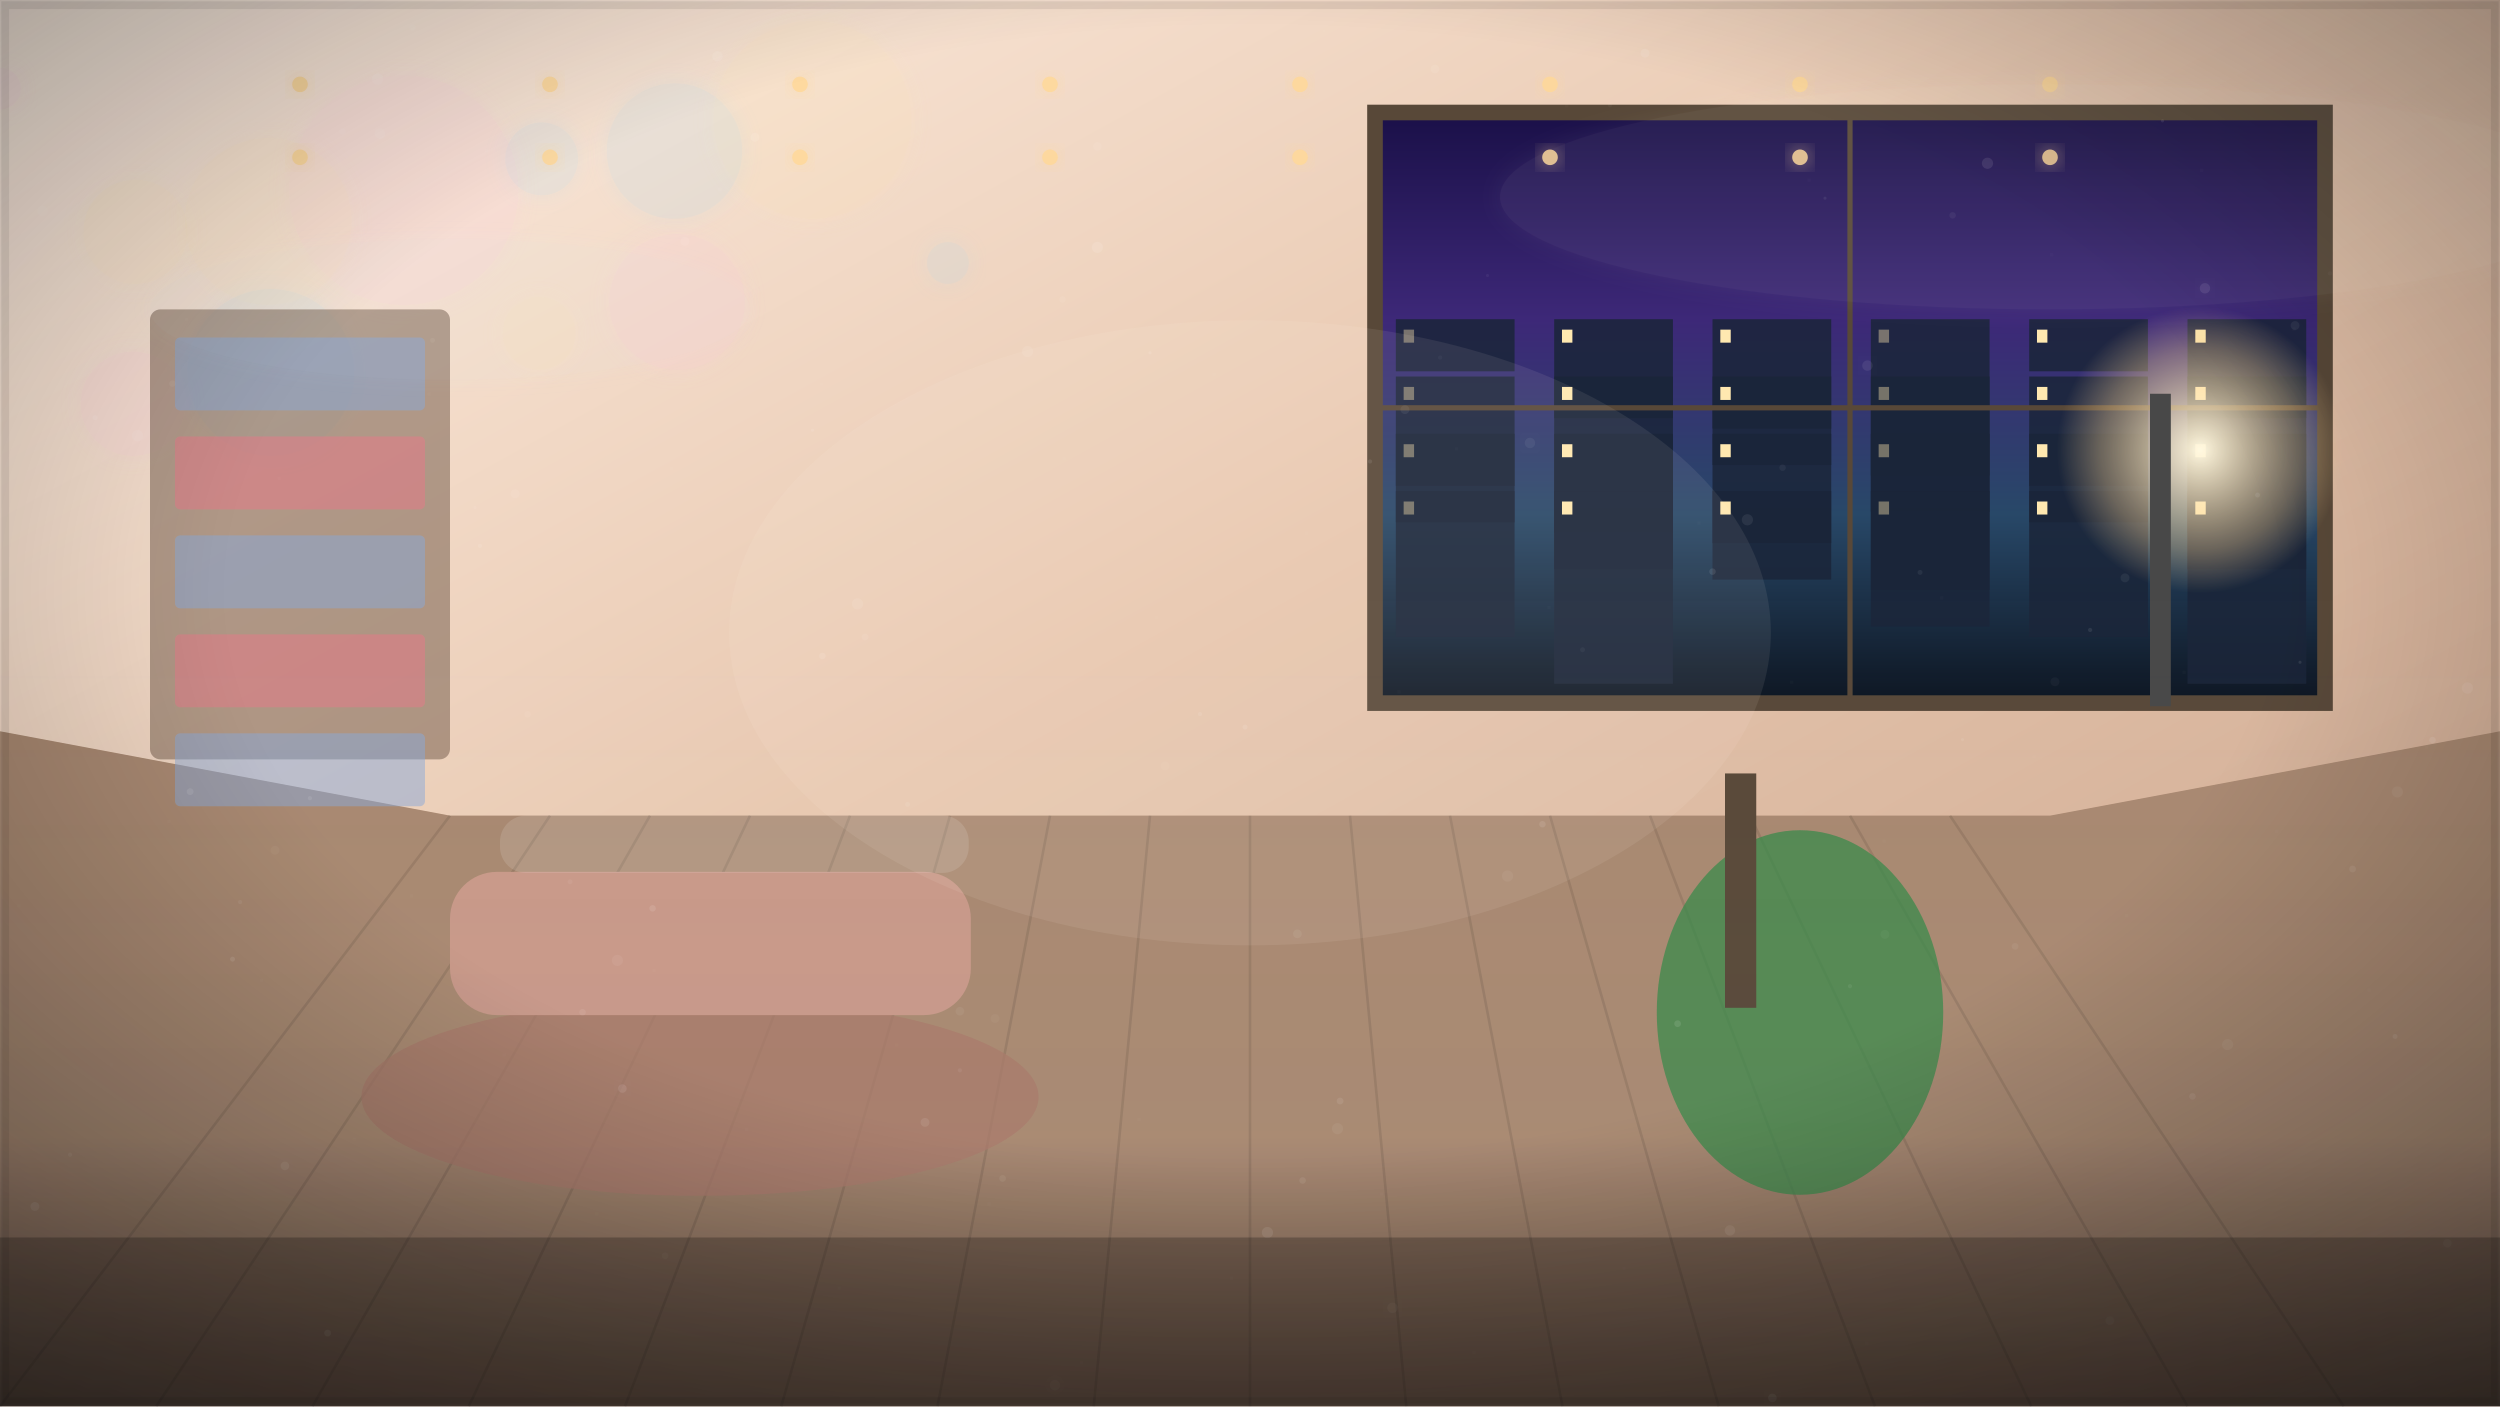
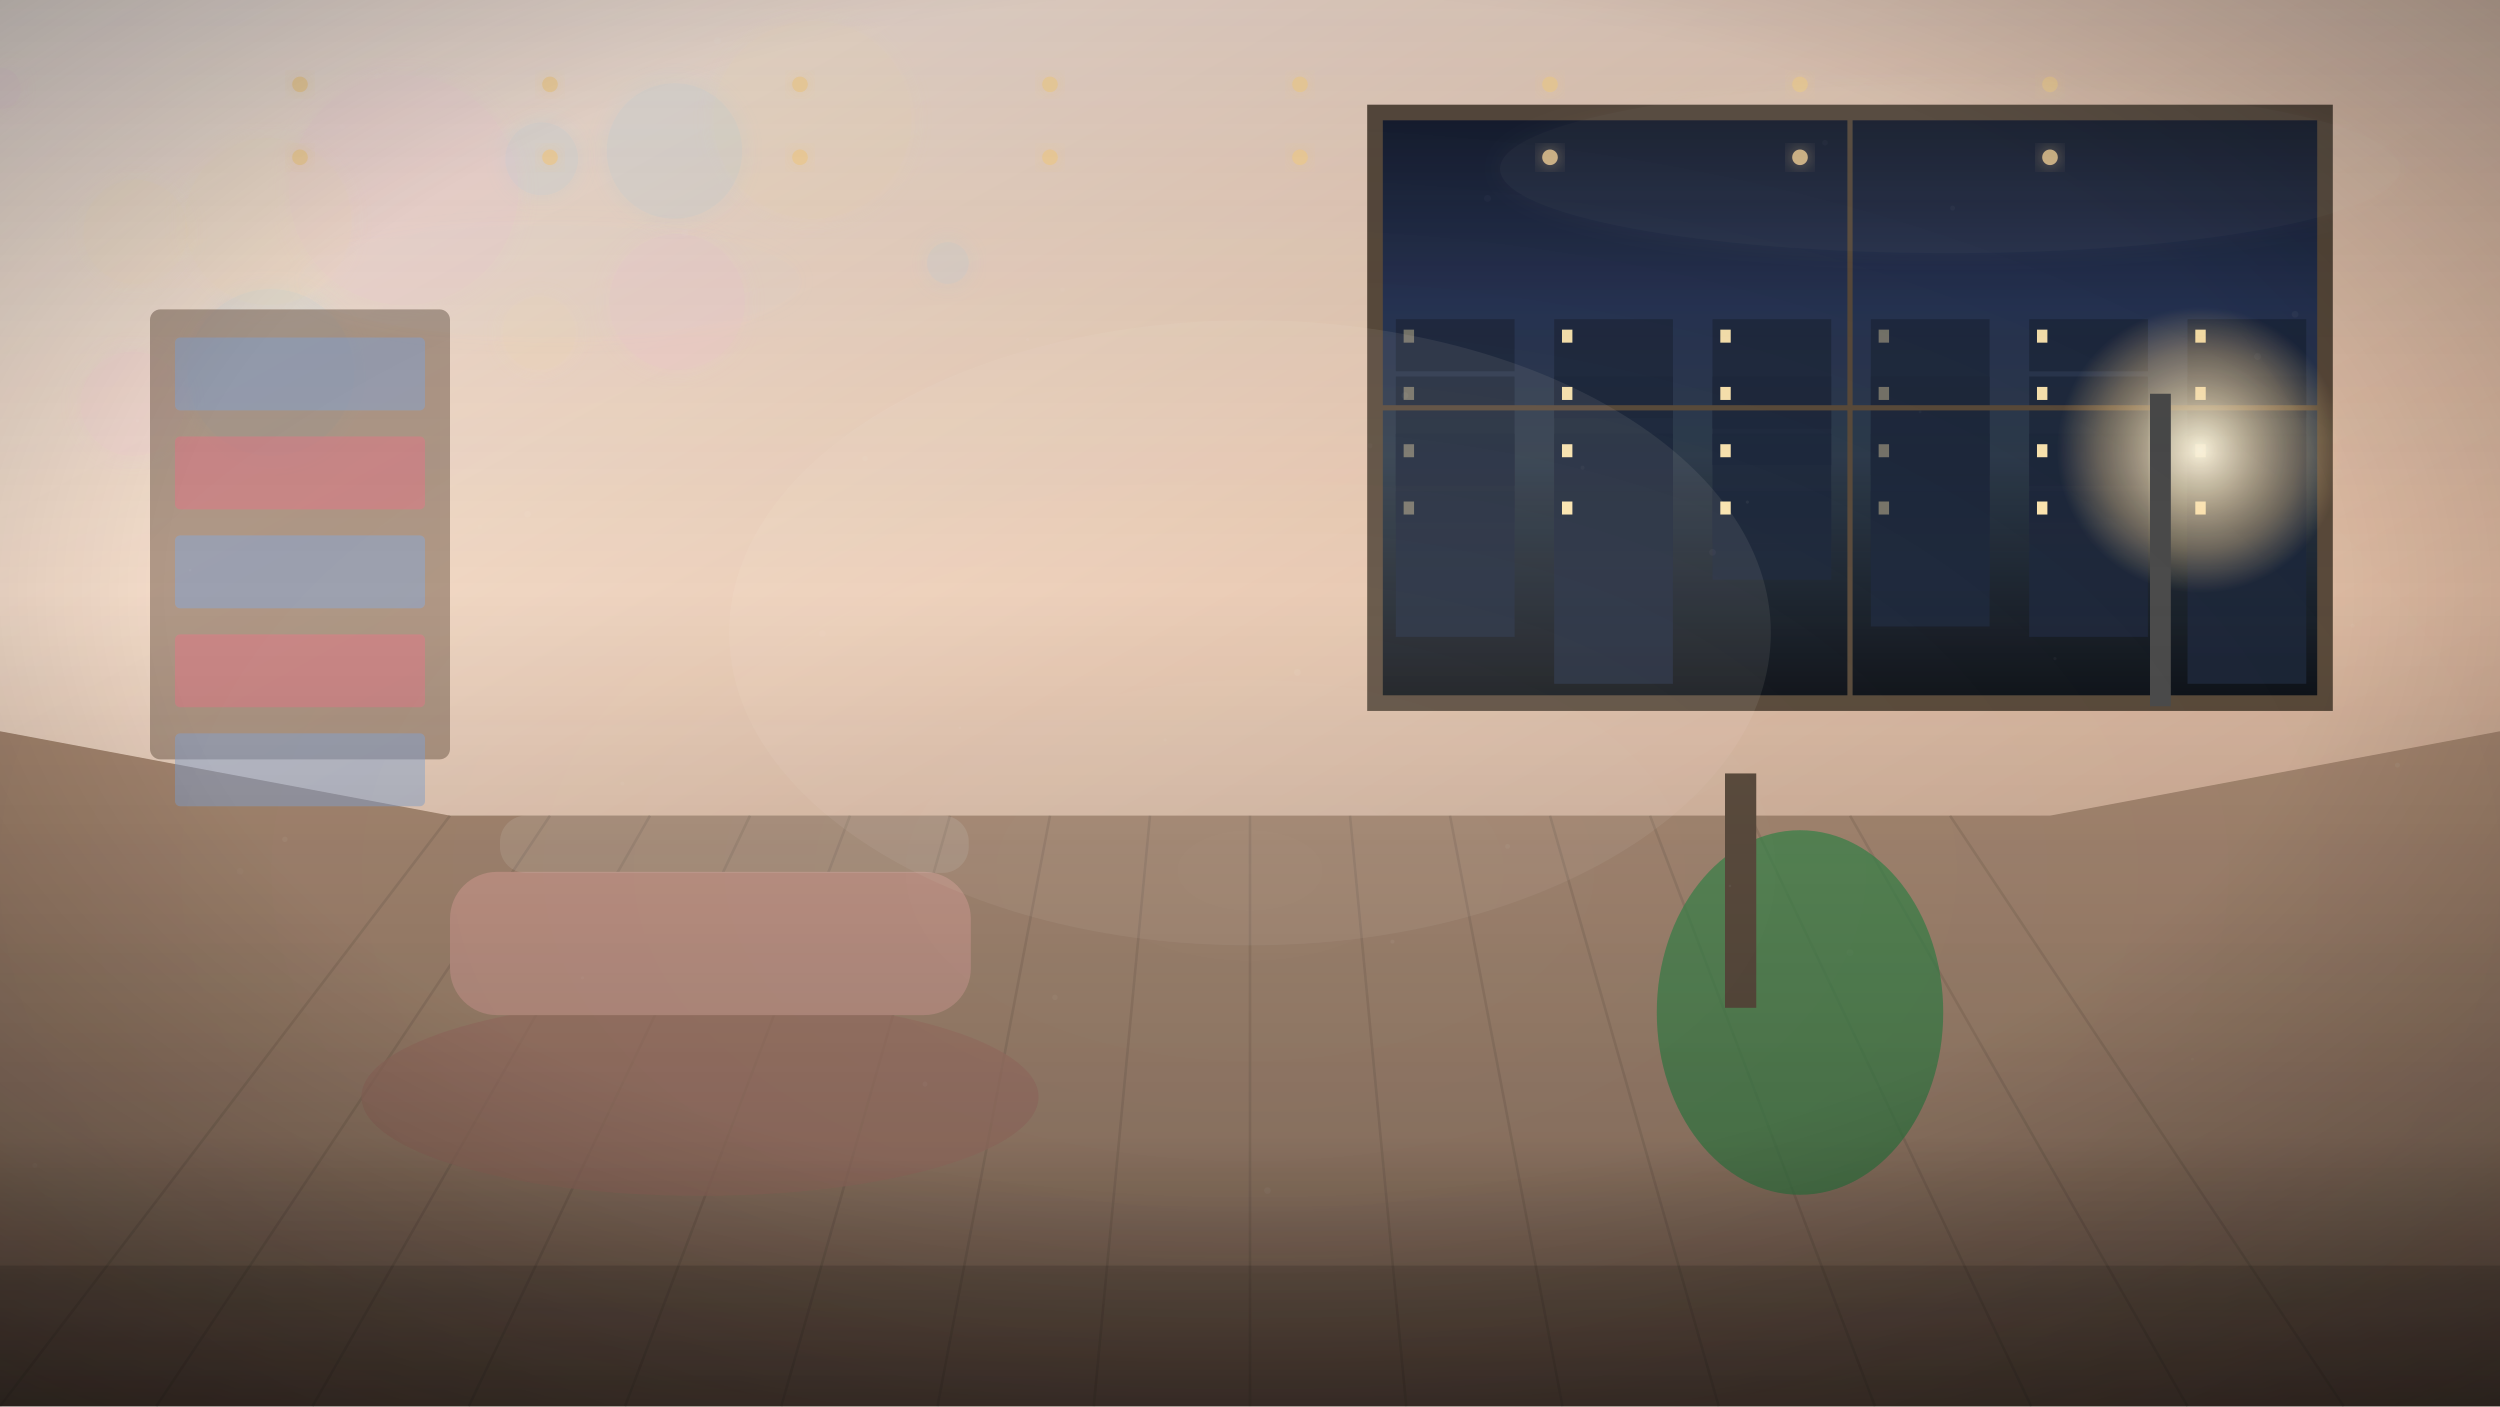
<svg xmlns="http://www.w3.org/2000/svg" viewBox="0 0 960 540" width="960" height="540">
  <defs>
    <linearGradient id="skyTop" x1="0" y1="0" x2="0" y2="1">
-       <stop offset="0%" stop-color="#1a1048" />
-       <stop offset="35%" stop-color="#3d2878" />
-       <stop offset="68%" stop-color="#284868" />
-       <stop offset="100%" stop-color="#0c1420" />
+       <stop offset="0%" stop-color="#121828" />
+       <stop offset="32%" stop-color="#243050" />
+       <stop offset="58%" stop-color="#2a3848" />
+       <stop offset="100%" stop-color="#0a0e14" />
    </linearGradient>
    <linearGradient id="skyDay" x1="0" y1="0" x2="0" y2="1">
-       <stop offset="0%" stop-color="#7ec8ff" />
-       <stop offset="45%" stop-color="#a8d8f8" />
-       <stop offset="78%" stop-color="#e8c878" />
-       <stop offset="100%" stop-color="#88b868" />
+       <stop offset="0%" stop-color="#6eb4e0" />
+       <stop offset="38%" stop-color="#a8cce8" />
+       <stop offset="70%" stop-color="#d8c098" />
+       <stop offset="100%" stop-color="#6a8868" />
    </linearGradient>
    <linearGradient id="skySunset" x1="0" y1="0" x2="0" y2="1">
      <stop offset="0%" stop-color="#ff6b4a" />
      <stop offset="28%" stop-color="#d84888" />
      <stop offset="55%" stop-color="#683878" />
      <stop offset="100%" stop-color="#120818" />
    </linearGradient>
    <linearGradient id="haze" x1="0" y1="0.4" x2="0" y2="1">
      <stop offset="0%" stop-color="#fff" stop-opacity="0" />
      <stop offset="100%" stop-color="#c8d8f0" stop-opacity="0.22" />
    </linearGradient>
    <filter id="softGlow" x="-40%" y="-40%" width="180%" height="180%">
      <feGaussianBlur stdDeviation="4" result="b" />
      <feMerge>
        <feMergeNode in="b" />
        <feMergeNode in="SourceGraphic" />
      </feMerge>
    </filter>
    <filter id="neonGlow" x="-60%" y="-60%" width="220%" height="220%">
      <feGaussianBlur stdDeviation="6" result="b" />
      <feMerge>
        <feMergeNode in="b" />
        <feMergeNode in="b" />
        <feMergeNode in="SourceGraphic" />
      </feMerge>
    </filter>
    <filter id="paintSoft" x="-2%" y="-2%" width="104%" height="104%">
      <feGaussianBlur stdDeviation="0.6" />
    </filter>
    <radialGradient id="sunDisc" cx="0.5" cy="0.5" r="0.5">
      <stop offset="0%" stop-color="#fff8e8" />
      <stop offset="55%" stop-color="#ffd080" />
      <stop offset="100%" stop-color="#ff904000" />
    </radialGradient>
    <radialGradient id="moonGlow" cx="0.5" cy="0.5" r="0.5">
      <stop offset="0%" stop-color="#fffef8" />
      <stop offset="40%" stop-color="#e8e0f0" />
      <stop offset="100%" stop-color="#e8e0f000" />
    </radialGradient>
    <linearGradient id="wallWarm" x1="0" y1="0" x2="1" y2="1">
      <stop offset="0%" stop-color="#fff0e4" />
      <stop offset="45%" stop-color="#e8c8b0" />
      <stop offset="100%" stop-color="#c8a088" />
    </linearGradient>
    <linearGradient id="wallCool" x1="0" y1="0" x2="0" y2="1">
      <stop offset="0%" stop-color="#eef2f8" />
      <stop offset="100%" stop-color="#b8c0d0" />
    </linearGradient>
    <linearGradient id="floorWood" x1="0" y1="0.6" x2="0" y2="1">
      <stop offset="0%" stop-color="#a88870" />
      <stop offset="100%" stop-color="#685040" />
    </linearGradient>
    <radialGradient id="lampGlow" cx="0.5" cy="0.5" r="0.5">
      <stop offset="0%" stop-color="#fff8e0" />
      <stop offset="70%" stop-color="#ffd898" stop-opacity="0.35" />
      <stop offset="100%" stop-color="#ffd898" stop-opacity="0" />
    </radialGradient>
    <radialGradient id="vignette" cx="0.5" cy="0.42" r="0.78">
-       <stop offset="52%" stop-color="#000" stop-opacity="0" />
-       <stop offset="100%" stop-color="#030508" stop-opacity="0.48" />
+       <stop offset="55%" stop-color="#000" stop-opacity="0" />
+       <stop offset="100%" stop-color="#030508" stop-opacity="0.38" />
+     </radialGradient>
+     <linearGradient id="filmGrade" x1="0" y1="0" x2="0" y2="1">
+       <stop offset="0%" stop-color="#283858" stop-opacity="0.14" />
+       <stop offset="42%" stop-color="#000" stop-opacity="0" />
+       <stop offset="100%" stop-color="#000" stop-opacity="0.32" />
+     </linearGradient>
+     <radialGradient id="stageGlow" cx="0.5" cy="0.62" r="0.55">
+       <stop offset="0%" stop-color="#fff" stop-opacity="0.06" />
+       <stop offset="100%" stop-color="#fff" stop-opacity="0" />
    </radialGradient>
  </defs>
  <rect width="960" height="540" fill="url(#wallWarm)" />
  <polygon points="0,280.8 0,540 960,540 960,280.8 787.2,313.2 172.8,313.2" fill="url(#floorWood)" />
  <line x1="0" y1="540" x2="172.8" y2="313.2" stroke="#000" stroke-opacity="0.1" stroke-width="1" />
  <line x1="60" y1="540" x2="211.2" y2="313.2" stroke="#000" stroke-opacity="0.1" stroke-width="1" />
  <line x1="120" y1="540" x2="249.6" y2="313.2" stroke="#000" stroke-opacity="0.1" stroke-width="1" />
  <line x1="180" y1="540" x2="288" y2="313.2" stroke="#000" stroke-opacity="0.1" stroke-width="1" />
  <line x1="240" y1="540" x2="326.4" y2="313.2" stroke="#000" stroke-opacity="0.1" stroke-width="1" />
  <line x1="300" y1="540" x2="364.8" y2="313.2" stroke="#000" stroke-opacity="0.1" stroke-width="1" />
  <line x1="360" y1="540" x2="403.2" y2="313.2" stroke="#000" stroke-opacity="0.1" stroke-width="1" />
  <line x1="420" y1="540" x2="441.6" y2="313.2" stroke="#000" stroke-opacity="0.1" stroke-width="1" />
  <line x1="480" y1="540" x2="480" y2="313.2" stroke="#000" stroke-opacity="0.1" stroke-width="1" />
  <line x1="540" y1="540" x2="518.4" y2="313.2" stroke="#000" stroke-opacity="0.1" stroke-width="1" />
  <line x1="600" y1="540" x2="556.8" y2="313.2" stroke="#000" stroke-opacity="0.1" stroke-width="1" />
  <line x1="660" y1="540" x2="595.2" y2="313.2" stroke="#000" stroke-opacity="0.1" stroke-width="1" />
  <line x1="720" y1="540" x2="633.6" y2="313.2" stroke="#000" stroke-opacity="0.1" stroke-width="1" />
  <line x1="780" y1="540" x2="672" y2="313.2" stroke="#000" stroke-opacity="0.1" stroke-width="1" />
  <line x1="840" y1="540" x2="710.4" y2="313.2" stroke="#000" stroke-opacity="0.1" stroke-width="1" />
  <line x1="900" y1="540" x2="748.8" y2="313.2" stroke="#000" stroke-opacity="0.1" stroke-width="1" />
  <rect x="528" y="43.2" width="364.8" height="226.8" fill="url(#skyTop)" />
  <rect x="536" y="122.58" width="45.6" height="20" fill="#1a2438" opacity="0.85" />
  <rect x="539" y="126.58" width="4" height="5" fill="#ffe8b0" opacity="0.4" />
  <rect x="596.8" y="122.58" width="45.6" height="38" fill="#1a2438" opacity="0.85" />
  <rect x="599.8" y="126.58" width="4" height="5" fill="#ffe8b0" opacity="1.4" />
  <rect x="657.6" y="122.58" width="45.6" height="56" fill="#1a2438" opacity="0.85" />
  <rect x="660.6" y="126.58" width="4" height="5" fill="#ffe8b0" opacity="2.4" />
  <rect x="718.4" y="122.58" width="45.6" height="74" fill="#1a2438" opacity="0.85" />
  <rect x="721.4" y="126.58" width="4" height="5" fill="#ffe8b0" opacity="0.4" />
  <rect x="779.2" y="122.58" width="45.6" height="20" fill="#1a2438" opacity="0.85" />
  <rect x="782.2" y="126.58" width="4" height="5" fill="#ffe8b0" opacity="1.4" />
  <rect x="840" y="122.58" width="45.6" height="38" fill="#1a2438" opacity="0.85" />
  <rect x="843" y="126.58" width="4" height="5" fill="#ffe8b0" opacity="2.4" />
  <rect x="536" y="144.58" width="45.6" height="56" fill="#1a2438" opacity="0.85" />
  <rect x="539" y="148.58" width="4" height="5" fill="#ffe8b0" opacity="0.4" />
  <rect x="596.8" y="144.58" width="45.6" height="74" fill="#1a2438" opacity="0.85" />
  <rect x="599.8" y="148.58" width="4" height="5" fill="#ffe8b0" opacity="1.4" />
  <rect x="657.6" y="144.58" width="45.6" height="20" fill="#1a2438" opacity="0.85" />
  <rect x="660.6" y="148.58" width="4" height="5" fill="#ffe8b0" opacity="2.4" />
  <rect x="718.4" y="144.58" width="45.6" height="38" fill="#1a2438" opacity="0.85" />
  <rect x="721.4" y="148.58" width="4" height="5" fill="#ffe8b0" opacity="0.4" />
  <rect x="779.2" y="144.58" width="45.6" height="56" fill="#1a2438" opacity="0.85" />
  <rect x="782.2" y="148.58" width="4" height="5" fill="#ffe8b0" opacity="1.4" />
  <rect x="840" y="144.58" width="45.6" height="74" fill="#1a2438" opacity="0.85" />
  <rect x="843" y="148.58" width="4" height="5" fill="#ffe8b0" opacity="2.4" />
  <rect x="536" y="166.58" width="45.6" height="20" fill="#1a2438" opacity="0.85" />
  <rect x="539" y="170.58" width="4" height="5" fill="#ffe8b0" opacity="0.4" />
  <rect x="596.8" y="166.58" width="45.6" height="38" fill="#1a2438" opacity="0.85" />
  <rect x="599.8" y="170.58" width="4" height="5" fill="#ffe8b0" opacity="1.4" />
  <rect x="657.6" y="166.58" width="45.6" height="56" fill="#1a2438" opacity="0.85" />
  <rect x="660.6" y="170.58" width="4" height="5" fill="#ffe8b0" opacity="2.4" />
  <rect x="718.4" y="166.58" width="45.6" height="74" fill="#1a2438" opacity="0.85" />
  <rect x="721.4" y="170.58" width="4" height="5" fill="#ffe8b0" opacity="0.4" />
  <rect x="779.2" y="166.58" width="45.6" height="20" fill="#1a2438" opacity="0.85" />
  <rect x="782.2" y="170.58" width="4" height="5" fill="#ffe8b0" opacity="1.4" />
  <rect x="840" y="166.58" width="45.6" height="38" fill="#1a2438" opacity="0.85" />
  <rect x="843" y="170.58" width="4" height="5" fill="#ffe8b0" opacity="2.4" />
  <rect x="536" y="188.58" width="45.6" height="56" fill="#1a2438" opacity="0.85" />
  <rect x="539" y="192.58" width="4" height="5" fill="#ffe8b0" opacity="0.4" />
  <rect x="596.8" y="188.58" width="45.6" height="74" fill="#1a2438" opacity="0.85" />
  <rect x="599.8" y="192.58" width="4" height="5" fill="#ffe8b0" opacity="1.4" />
  <rect x="657.6" y="188.58" width="45.6" height="20" fill="#1a2438" opacity="0.85" />
  <rect x="660.6" y="192.58" width="4" height="5" fill="#ffe8b0" opacity="2.4" />
  <rect x="718.4" y="188.58" width="45.6" height="38" fill="#1a2438" opacity="0.85" />
  <rect x="721.4" y="192.58" width="4" height="5" fill="#ffe8b0" opacity="0.4" />
  <rect x="779.2" y="188.58" width="45.6" height="56" fill="#1a2438" opacity="0.85" />
  <rect x="782.2" y="192.58" width="4" height="5" fill="#ffe8b0" opacity="1.4" />
  <rect x="840" y="188.58" width="45.6" height="74" fill="#1a2438" opacity="0.85" />
  <rect x="843" y="192.58" width="4" height="5" fill="#ffe8b0" opacity="2.4" />
  <circle cx="0" cy="34" r="8" fill="#ffb8e8" opacity="0.12" filter="url(#softGlow)" />
  <circle cx="208" cy="61" r="14" fill="#88d8ff" opacity="0.12" filter="url(#softGlow)" />
  <circle cx="52" cy="89" r="20" fill="#ffe8a8" opacity="0.12" filter="url(#softGlow)" />
  <circle cx="260" cy="116" r="26" fill="#ffb8e8" opacity="0.12" filter="url(#softGlow)" />
  <circle cx="104" cy="143" r="32" fill="#88d8ff" opacity="0.12" filter="url(#softGlow)" />
  <circle cx="312" cy="46" r="38" fill="#ffe8a8" opacity="0.12" filter="url(#softGlow)" />
  <circle cx="155" cy="73" r="44" fill="#ffb8e8" opacity="0.12" filter="url(#softGlow)" />
  <circle cx="364" cy="101" r="8" fill="#88d8ff" opacity="0.12" filter="url(#softGlow)" />
  <circle cx="207" cy="128" r="14" fill="#ffe8a8" opacity="0.12" filter="url(#softGlow)" />
  <circle cx="51" cy="155" r="20" fill="#ffb8e8" opacity="0.12" filter="url(#softGlow)" />
  <circle cx="259" cy="58" r="26" fill="#88d8ff" opacity="0.12" filter="url(#softGlow)" />
  <circle cx="103" cy="85" r="32" fill="#ffe8a8" opacity="0.12" filter="url(#softGlow)" />
  <rect x="528" y="43.2" width="364.8" height="226.8" fill="none" stroke="#584838" stroke-width="6" />
  <path d="M710.4 43.2 L710.4 270 M528 156.6 L892.8 156.6" stroke="#584838" stroke-width="2" />
  <circle cx="115.2" cy="32.4" r="3" fill="#ffd898" opacity="0.85" filter="url(#softGlow)" />
  <circle cx="211.2" cy="32.4" r="3" fill="#ffd898" opacity="0.85" filter="url(#softGlow)" />
  <circle cx="307.2" cy="32.4" r="3" fill="#ffd898" opacity="0.85" filter="url(#softGlow)" />
  <circle cx="403.2" cy="32.4" r="3" fill="#ffd898" opacity="0.85" filter="url(#softGlow)" />
  <circle cx="499.2" cy="32.4" r="3" fill="#ffd898" opacity="0.85" filter="url(#softGlow)" />
  <circle cx="595.2" cy="32.4" r="3" fill="#ffd898" opacity="0.85" filter="url(#softGlow)" />
  <circle cx="691.2" cy="32.4" r="3" fill="#ffd898" opacity="0.85" filter="url(#softGlow)" />
  <circle cx="787.2" cy="32.4" r="3" fill="#ffd898" opacity="0.85" filter="url(#softGlow)" />
  <circle cx="115.2" cy="60.4" r="3" fill="#ffd898" opacity="0.85" filter="url(#softGlow)" />
  <circle cx="211.2" cy="60.4" r="3" fill="#ffd898" opacity="0.85" filter="url(#softGlow)" />
  <circle cx="307.2" cy="60.4" r="3" fill="#ffd898" opacity="0.85" filter="url(#softGlow)" />
  <circle cx="403.2" cy="60.4" r="3" fill="#ffd898" opacity="0.85" filter="url(#softGlow)" />
  <circle cx="499.2" cy="60.4" r="3" fill="#ffd898" opacity="0.85" filter="url(#softGlow)" />
  <circle cx="595.2" cy="60.4" r="3" fill="#ffd898" opacity="0.85" filter="url(#softGlow)" />
  <circle cx="691.2" cy="60.4" r="3" fill="#ffd898" opacity="0.85" filter="url(#softGlow)" />
  <circle cx="787.2" cy="60.4" r="3" fill="#ffd898" opacity="0.85" filter="url(#softGlow)" />
  <rect x="57.6" y="118.8" width="115.2" height="172.8" fill="#786050" opacity="0.55" rx="4" />
  <rect x="67.2" y="129.6" width="96" height="28" fill="#88a8d8" opacity="0.5" rx="2" />
  <rect x="67.2" y="167.6" width="96" height="28" fill="#e87888" opacity="0.5" rx="2" />
  <rect x="67.2" y="205.6" width="96" height="28" fill="#88a8d8" opacity="0.5" rx="2" />
  <rect x="67.2" y="243.6" width="96" height="28" fill="#e87888" opacity="0.5" rx="2" />
  <rect x="67.2" y="281.6" width="96" height="28" fill="#88a8d8" opacity="0.5" rx="2" />
  <ellipse cx="268.8" cy="421.2" rx="130" ry="38" fill="#a87868" opacity="0.75" />
  <rect x="172.8" y="334.8" width="200" height="55" rx="18" fill="#c89888" />
  <rect x="192" y="313.2" width="180" height="22" rx="10" fill="#fff" opacity="0.12" />
  <ellipse cx="691.2" cy="388.8" rx="55" ry="70" fill="#388848" opacity="0.75" />
  <rect x="662.4" y="297" width="12" height="90" fill="#584838" />
  <circle cx="844.8" cy="172.8" r="55" fill="url(#lampGlow)" />
  <rect x="825.6" y="151.2" width="8" height="120" fill="#484848" />
  <ellipse cx="480" cy="243" rx="200" ry="120" fill="#fff8e8" opacity="0.08" />
-   <circle cx="0.0" cy="8.1" r="0.80" fill="#fff" opacity="0.035" />
-   <circle cx="131.5" cy="50.4" r="1.25" fill="#fff" opacity="0.047" />
-   <circle cx="263.0" cy="92.7" r="1.70" fill="#fff" opacity="0.059" />
-   <circle cx="394.6" cy="135.0" r="2.15" fill="#fff" opacity="0.071" />
-   <circle cx="526.1" cy="177.2" r="0.80" fill="#fff" opacity="0.083" />
-   <circle cx="657.6" cy="219.5" r="1.25" fill="#fff" opacity="0.095" />
-   <circle cx="789.1" cy="261.8" r="1.70" fill="#fff" opacity="0.035" />
-   <circle cx="920.6" cy="304.1" r="2.15" fill="#fff" opacity="0.047" />
-   <circle cx="92.2" cy="346.4" r="0.80" fill="#fff" opacity="0.059" />
-   <circle cx="223.7" cy="388.7" r="1.25" fill="#fff" opacity="0.071" />
-   <circle cx="355.2" cy="431.0" r="1.70" fill="#fff" opacity="0.083" />
-   <circle cx="486.7" cy="473.3" r="2.15" fill="#fff" opacity="0.095" />
-   <circle cx="618.2" cy="40.4" r="0.80" fill="#fff" opacity="0.035" />
-   <circle cx="749.8" cy="82.7" r="1.25" fill="#fff" opacity="0.047" />
-   <circle cx="881.3" cy="125.0" r="1.70" fill="#fff" opacity="0.059" />
-   <circle cx="52.8" cy="167.3" r="2.15" fill="#fff" opacity="0.071" />
-   <circle cx="184.3" cy="209.6" r="0.80" fill="#fff" opacity="0.083" />
-   <circle cx="315.8" cy="251.9" r="1.25" fill="#fff" opacity="0.095" />
-   <circle cx="447.4" cy="294.1" r="1.70" fill="#fff" opacity="0.035" />
-   <circle cx="578.9" cy="336.4" r="2.15" fill="#fff" opacity="0.047" />
-   <circle cx="710.4" cy="378.7" r="0.80" fill="#fff" opacity="0.059" />
-   <circle cx="841.9" cy="421.0" r="1.25" fill="#fff" opacity="0.071" />
-   <circle cx="13.4" cy="463.3" r="1.70" fill="#fff" opacity="0.083" />
-   <circle cx="145.0" cy="30.4" r="2.15" fill="#fff" opacity="0.095" />
-   <circle cx="276.5" cy="72.7" r="0.80" fill="#fff" opacity="0.035" />
-   <circle cx="408.0" cy="115.0" r="1.25" fill="#fff" opacity="0.047" />
-   <circle cx="539.5" cy="157.3" r="1.70" fill="#fff" opacity="0.059" />
-   <circle cx="671.0" cy="199.6" r="2.15" fill="#fff" opacity="0.071" />
-   <circle cx="802.6" cy="241.9" r="0.80" fill="#fff" opacity="0.083" />
-   <circle cx="934.1" cy="284.2" r="1.25" fill="#fff" opacity="0.095" />
-   <circle cx="105.6" cy="326.5" r="1.70" fill="#fff" opacity="0.035" />
-   <circle cx="237.1" cy="368.8" r="2.15" fill="#fff" opacity="0.047" />
-   <circle cx="368.6" cy="411.0" r="0.80" fill="#fff" opacity="0.059" />
-   <circle cx="500.2" cy="453.3" r="1.25" fill="#fff" opacity="0.071" />
-   <circle cx="631.7" cy="20.4" r="1.70" fill="#fff" opacity="0.083" />
-   <circle cx="763.2" cy="62.7" r="2.15" fill="#fff" opacity="0.095" />
-   <circle cx="894.7" cy="105.0" r="0.80" fill="#fff" opacity="0.035" />
-   <circle cx="66.2" cy="147.3" r="1.25" fill="#fff" opacity="0.047" />
-   <circle cx="197.8" cy="189.6" r="1.70" fill="#fff" opacity="0.059" />
-   <circle cx="329.3" cy="231.9" r="2.15" fill="#fff" opacity="0.071" />
-   <circle cx="460.8" cy="274.2" r="0.80" fill="#fff" opacity="0.083" />
-   <circle cx="592.3" cy="316.5" r="1.25" fill="#fff" opacity="0.095" />
-   <circle cx="723.8" cy="358.8" r="1.70" fill="#fff" opacity="0.035" />
-   <circle cx="855.4" cy="401.1" r="2.15" fill="#fff" opacity="0.047" />
-   <circle cx="26.9" cy="443.4" r="0.80" fill="#fff" opacity="0.059" />
-   <circle cx="158.4" cy="10.5" r="1.25" fill="#fff" opacity="0.071" />
-   <circle cx="289.9" cy="52.7" r="1.70" fill="#fff" opacity="0.083" />
-   <circle cx="421.4" cy="95.0" r="2.15" fill="#fff" opacity="0.095" />
-   <circle cx="553.0" cy="137.3" r="0.80" fill="#fff" opacity="0.035" />
-   <circle cx="684.5" cy="179.6" r="1.25" fill="#fff" opacity="0.047" />
-   <circle cx="816.0" cy="221.9" r="1.70" fill="#fff" opacity="0.059" />
-   <circle cx="947.5" cy="264.2" r="2.15" fill="#fff" opacity="0.071" />
-   <circle cx="119.0" cy="306.5" r="0.80" fill="#fff" opacity="0.083" />
-   <circle cx="250.6" cy="348.8" r="1.25" fill="#fff" opacity="0.095" />
-   <circle cx="382.1" cy="391.1" r="1.70" fill="#fff" opacity="0.035" />
-   <circle cx="513.6" cy="433.4" r="2.15" fill="#fff" opacity="0.047" />
-   <circle cx="0.0" cy="16.7" r="0.60" fill="#fff" opacity="0.040" filter="url(#softGlow)" />
-   <circle cx="166.1" cy="130.7" r="0.95" fill="#fff" opacity="0.050" filter="url(#softGlow)" />
-   <circle cx="332.2" cy="244.6" r="1.30" fill="#fff" opacity="0.060" filter="url(#softGlow)" />
-   <circle cx="498.2" cy="358.6" r="1.65" fill="#fff" opacity="0.070" filter="url(#softGlow)" />
-   <circle cx="664.3" cy="472.5" r="2.00" fill="#fff" opacity="0.080" filter="url(#softGlow)" />
-   <circle cx="830.4" cy="46.4" r="0.60" fill="#fff" opacity="0.090" filter="url(#softGlow)" />
-   <circle cx="36.5" cy="160.4" r="0.95" fill="#fff" opacity="0.100" filter="url(#softGlow)" />
-   <circle cx="202.6" cy="274.3" r="1.30" fill="#fff" opacity="0.040" filter="url(#softGlow)" />
-   <circle cx="368.6" cy="388.3" r="1.65" fill="#fff" opacity="0.050" filter="url(#softGlow)" />
-   <circle cx="534.7" cy="502.2" r="2.00" fill="#fff" opacity="0.060" filter="url(#softGlow)" />
-   <circle cx="700.8" cy="76.1" r="0.60" fill="#fff" opacity="0.070" filter="url(#softGlow)" />
-   <circle cx="866.9" cy="190.1" r="0.95" fill="#fff" opacity="0.080" filter="url(#softGlow)" />
-   <circle cx="73.0" cy="304.0" r="1.30" fill="#fff" opacity="0.090" filter="url(#softGlow)" />
-   <circle cx="239.0" cy="418.0" r="1.65" fill="#fff" opacity="0.100" filter="url(#softGlow)" />
-   <circle cx="405.1" cy="531.9" r="2.00" fill="#fff" opacity="0.040" filter="url(#softGlow)" />
-   <circle cx="571.2" cy="105.8" r="0.60" fill="#fff" opacity="0.050" filter="url(#softGlow)" />
-   <circle cx="737.3" cy="219.8" r="0.95" fill="#fff" opacity="0.060" filter="url(#softGlow)" />
-   <circle cx="903.4" cy="333.7" r="1.30" fill="#fff" opacity="0.070" filter="url(#softGlow)" />
-   <circle cx="109.4" cy="447.7" r="1.65" fill="#fff" opacity="0.080" filter="url(#softGlow)" />
-   <circle cx="275.5" cy="21.6" r="2.00" fill="#fff" opacity="0.090" filter="url(#softGlow)" />
-   <circle cx="441.6" cy="135.5" r="0.60" fill="#fff" opacity="0.100" filter="url(#softGlow)" />
-   <circle cx="607.7" cy="249.5" r="0.95" fill="#fff" opacity="0.040" filter="url(#softGlow)" />
-   <circle cx="773.8" cy="363.4" r="1.30" fill="#fff" opacity="0.050" filter="url(#softGlow)" />
-   <circle cx="939.8" cy="477.4" r="1.65" fill="#fff" opacity="0.060" filter="url(#softGlow)" />
-   <circle cx="145.9" cy="51.3" r="2.00" fill="#fff" opacity="0.070" filter="url(#softGlow)" />
-   <circle cx="312.0" cy="165.2" r="0.60" fill="#fff" opacity="0.080" filter="url(#softGlow)" />
-   <circle cx="478.1" cy="279.2" r="0.95" fill="#fff" opacity="0.090" filter="url(#softGlow)" />
-   <circle cx="644.2" cy="393.1" r="1.30" fill="#fff" opacity="0.100" filter="url(#softGlow)" />
-   <circle cx="810.2" cy="507.1" r="1.65" fill="#fff" opacity="0.040" filter="url(#softGlow)" />
-   <circle cx="16.3" cy="81.0" r="2.00" fill="#fff" opacity="0.050" filter="url(#softGlow)" />
-   <circle cx="182.4" cy="194.9" r="0.60" fill="#fff" opacity="0.060" filter="url(#softGlow)" />
-   <circle cx="348.5" cy="308.9" r="0.95" fill="#fff" opacity="0.070" filter="url(#softGlow)" />
-   <circle cx="514.6" cy="422.8" r="1.30" fill="#fff" opacity="0.080" filter="url(#softGlow)" />
-   <circle cx="680.6" cy="536.8" r="1.65" fill="#fff" opacity="0.090" filter="url(#softGlow)" />
-   <circle cx="846.7" cy="110.7" r="2.00" fill="#fff" opacity="0.100" filter="url(#softGlow)" />
-   <circle cx="52.8" cy="224.6" r="0.60" fill="#fff" opacity="0.040" filter="url(#softGlow)" />
-   <circle cx="218.9" cy="338.6" r="0.95" fill="#fff" opacity="0.050" filter="url(#softGlow)" />
-   <circle cx="385.0" cy="452.5" r="1.30" fill="#fff" opacity="0.060" filter="url(#softGlow)" />
-   <circle cx="551.0" cy="26.5" r="1.65" fill="#fff" opacity="0.070" filter="url(#softGlow)" />
-   <circle cx="717.1" cy="140.4" r="2.00" fill="#fff" opacity="0.080" filter="url(#softGlow)" />
-   <circle cx="883.2" cy="254.3" r="0.60" fill="#fff" opacity="0.090" filter="url(#softGlow)" />
-   <circle cx="89.3" cy="368.3" r="0.95" fill="#fff" opacity="0.100" filter="url(#softGlow)" />
-   <circle cx="255.4" cy="482.2" r="1.30" fill="#fff" opacity="0.040" filter="url(#softGlow)" />
-   <circle cx="421.4" cy="56.2" r="1.65" fill="#fff" opacity="0.050" filter="url(#softGlow)" />
-   <circle cx="587.5" cy="170.1" r="2.00" fill="#fff" opacity="0.060" filter="url(#softGlow)" />
-   <circle cx="753.6" cy="284.0" r="0.60" fill="#fff" opacity="0.070" filter="url(#softGlow)" />
-   <circle cx="919.7" cy="398.0" r="0.95" fill="#fff" opacity="0.080" filter="url(#softGlow)" />
-   <circle cx="125.8" cy="511.9" r="1.30" fill="#fff" opacity="0.090" filter="url(#softGlow)" />
-   <rect x="0.0" y="0.0" width="1.2" height="1.2" fill="#fff" opacity="0.018" />
-   <rect x="93.1" y="28.6" width="1.2" height="1.2" fill="#fff" opacity="0.018" />
-   <rect x="186.2" y="57.2" width="1.2" height="1.2" fill="#fff" opacity="0.018" />
-   <rect x="279.4" y="85.9" width="1.2" height="1.2" fill="#fff" opacity="0.018" />
-   <rect x="372.5" y="114.5" width="1.2" height="1.2" fill="#fff" opacity="0.018" />
-   <rect x="465.6" y="143.1" width="1.2" height="1.2" fill="#fff" opacity="0.018" />
-   <rect x="558.7" y="171.7" width="1.2" height="1.2" fill="#fff" opacity="0.018" />
-   <rect x="651.8" y="200.3" width="1.2" height="1.2" fill="#fff" opacity="0.018" />
-   <rect x="745.0" y="229.0" width="1.2" height="1.2" fill="#fff" opacity="0.018" />
-   <rect x="838.1" y="257.6" width="1.2" height="1.2" fill="#fff" opacity="0.018" />
-   <rect x="931.2" y="286.2" width="1.2" height="1.2" fill="#fff" opacity="0.018" />
-   <rect x="64.3" y="314.8" width="1.2" height="1.2" fill="#fff" opacity="0.018" />
-   <rect x="157.4" y="343.4" width="1.2" height="1.2" fill="#fff" opacity="0.018" />
-   <rect x="250.6" y="372.1" width="1.2" height="1.2" fill="#fff" opacity="0.018" />
-   <rect x="343.7" y="400.7" width="1.2" height="1.2" fill="#fff" opacity="0.018" />
-   <rect x="436.8" y="429.3" width="1.2" height="1.2" fill="#fff" opacity="0.018" />
-   <rect x="529.9" y="457.9" width="1.2" height="1.2" fill="#fff" opacity="0.018" />
-   <rect x="623.0" y="486.5" width="1.2" height="1.2" fill="#fff" opacity="0.018" />
-   <rect x="716.2" y="515.2" width="1.2" height="1.2" fill="#fff" opacity="0.018" />
-   <rect x="809.3" y="3.8" width="1.2" height="1.2" fill="#fff" opacity="0.018" />
-   <rect x="902.4" y="32.4" width="1.2" height="1.2" fill="#fff" opacity="0.018" />
-   <rect x="35.5" y="61.0" width="1.2" height="1.2" fill="#fff" opacity="0.018" />
-   <rect x="128.6" y="89.6" width="1.2" height="1.2" fill="#fff" opacity="0.018" />
-   <rect x="221.8" y="118.3" width="1.2" height="1.2" fill="#fff" opacity="0.018" />
-   <rect x="314.9" y="146.9" width="1.2" height="1.2" fill="#fff" opacity="0.018" />
-   <rect x="408.0" y="175.5" width="1.2" height="1.2" fill="#fff" opacity="0.018" />
-   <rect x="501.1" y="204.1" width="1.2" height="1.2" fill="#fff" opacity="0.018" />
-   <rect x="594.2" y="232.7" width="1.2" height="1.2" fill="#fff" opacity="0.018" />
-   <rect x="687.4" y="261.4" width="1.2" height="1.2" fill="#fff" opacity="0.018" />
-   <rect x="780.5" y="290.0" width="1.2" height="1.2" fill="#fff" opacity="0.018" />
-   <rect x="873.6" y="318.6" width="1.2" height="1.2" fill="#fff" opacity="0.018" />
-   <rect x="6.7" y="347.2" width="1.2" height="1.2" fill="#fff" opacity="0.018" />
-   <rect x="99.8" y="375.8" width="1.2" height="1.2" fill="#fff" opacity="0.018" />
-   <rect x="193.0" y="404.5" width="1.2" height="1.2" fill="#fff" opacity="0.018" />
-   <rect x="286.1" y="433.1" width="1.2" height="1.2" fill="#fff" opacity="0.018" />
-   <rect x="379.2" y="461.7" width="1.2" height="1.2" fill="#fff" opacity="0.018" />
-   <rect x="472.3" y="490.3" width="1.2" height="1.2" fill="#fff" opacity="0.018" />
-   <rect x="565.4" y="518.9" width="1.2" height="1.2" fill="#fff" opacity="0.018" />
-   <rect x="658.6" y="7.6" width="1.2" height="1.2" fill="#fff" opacity="0.018" />
-   <rect x="751.7" y="36.2" width="1.2" height="1.2" fill="#fff" opacity="0.018" />
-   <rect x="844.8" y="64.8" width="1.2" height="1.2" fill="#fff" opacity="0.018" />
-   <rect x="937.9" y="93.4" width="1.2" height="1.2" fill="#fff" opacity="0.018" />
-   <rect x="71.0" y="122.0" width="1.2" height="1.2" fill="#fff" opacity="0.018" />
-   <rect x="164.2" y="150.7" width="1.2" height="1.2" fill="#fff" opacity="0.018" />
-   <rect x="257.3" y="179.3" width="1.2" height="1.2" fill="#fff" opacity="0.018" />
-   <rect x="350.4" y="207.9" width="1.2" height="1.2" fill="#fff" opacity="0.018" />
-   <rect x="443.5" y="236.5" width="1.2" height="1.2" fill="#fff" opacity="0.018" />
-   <rect x="536.6" y="265.1" width="1.2" height="1.2" fill="#fff" opacity="0.018" />
-   <rect x="629.8" y="293.8" width="1.2" height="1.2" fill="#fff" opacity="0.018" />
-   <rect x="722.9" y="322.4" width="1.2" height="1.2" fill="#fff" opacity="0.018" />
-   <rect x="816.0" y="351.0" width="1.2" height="1.2" fill="#fff" opacity="0.018" />
-   <rect x="909.1" y="379.6" width="1.2" height="1.2" fill="#fff" opacity="0.018" />
-   <rect x="42.2" y="408.2" width="1.2" height="1.2" fill="#fff" opacity="0.018" />
-   <rect x="135.4" y="436.9" width="1.2" height="1.2" fill="#fff" opacity="0.018" />
-   <rect x="228.5" y="465.5" width="1.2" height="1.2" fill="#fff" opacity="0.018" />
-   <rect x="321.6" y="494.1" width="1.2" height="1.2" fill="#fff" opacity="0.018" />
-   <rect x="414.7" y="522.7" width="1.2" height="1.2" fill="#fff" opacity="0.018" />
-   <rect x="507.8" y="11.3" width="1.2" height="1.2" fill="#fff" opacity="0.018" />
-   <rect x="601.0" y="40.0" width="1.2" height="1.2" fill="#fff" opacity="0.018" />
-   <rect x="694.1" y="68.6" width="1.2" height="1.2" fill="#fff" opacity="0.018" />
-   <rect x="787.2" y="97.2" width="1.2" height="1.2" fill="#fff" opacity="0.018" />
-   <rect x="880.3" y="125.8" width="1.2" height="1.2" fill="#fff" opacity="0.018" />
-   <rect x="13.4" y="154.4" width="1.2" height="1.2" fill="#fff" opacity="0.018" />
-   <rect x="106.6" y="183.1" width="1.2" height="1.2" fill="#fff" opacity="0.018" />
-   <ellipse cx="787.2" cy="75.6" rx="211.2" ry="43.2" fill="#fff8e8" opacity="0.06" filter="url(#softGlow)" />
-   <ellipse cx="172.8" cy="118.8" rx="115.2" ry="27" fill="#c8e8ff" opacity="0.05" filter="url(#softGlow)" />
-   <rect x="0" y="0" width="960" height="540" fill="none" stroke="#fff" stroke-width="2" opacity="0.04" />
-   <rect x="2" y="2" width="956" height="536" fill="none" stroke="#000" stroke-width="3" opacity="0.08" />
-   <rect width="960" height="540" fill="url(#haze)" opacity="0.2" />
+   <circle cx="0.0" cy="7.8" r="0.60" fill="#fff" opacity="0.022" />
+   <circle cx="131.5" cy="48.7" r="0.95" fill="#fff" opacity="0.032" />
+   <circle cx="263.0" cy="89.5" r="1.30" fill="#fff" opacity="0.042" />
+   <circle cx="394.6" cy="130.4" r="0.60" fill="#fff" opacity="0.052" />
+   <circle cx="526.1" cy="171.2" r="0.95" fill="#fff" opacity="0.022" />
+   <circle cx="657.6" cy="212.1" r="1.30" fill="#fff" opacity="0.032" />
+   <circle cx="789.1" cy="252.9" r="0.60" fill="#fff" opacity="0.042" />
+   <circle cx="920.6" cy="293.8" r="0.95" fill="#fff" opacity="0.052" />
+   <circle cx="92.2" cy="334.6" r="1.30" fill="#fff" opacity="0.022" />
+   <circle cx="223.7" cy="375.5" r="0.60" fill="#fff" opacity="0.032" />
+   <circle cx="355.2" cy="416.3" r="0.95" fill="#fff" opacity="0.042" />
+   <circle cx="486.7" cy="457.2" r="1.30" fill="#fff" opacity="0.052" />
+   <circle cx="618.2" cy="39.0" r="0.60" fill="#fff" opacity="0.022" />
+   <circle cx="749.8" cy="79.9" r="0.95" fill="#fff" opacity="0.032" />
+   <circle cx="881.3" cy="120.7" r="1.30" fill="#fff" opacity="0.042" />
+   <circle cx="52.8" cy="161.6" r="0.60" fill="#fff" opacity="0.052" />
+   <circle cx="184.3" cy="202.4" r="0.95" fill="#fff" opacity="0.022" />
+   <circle cx="315.8" cy="243.3" r="1.30" fill="#fff" opacity="0.032" />
+   <circle cx="447.4" cy="284.1" r="0.60" fill="#fff" opacity="0.042" />
+   <circle cx="578.9" cy="325.0" r="0.95" fill="#fff" opacity="0.052" />
+   <circle cx="710.4" cy="365.8" r="1.30" fill="#fff" opacity="0.022" />
+   <circle cx="841.9" cy="406.7" r="0.60" fill="#fff" opacity="0.032" />
+   <circle cx="13.4" cy="447.5" r="0.95" fill="#fff" opacity="0.042" />
+   <circle cx="145.0" cy="29.4" r="1.30" fill="#fff" opacity="0.052" />
+   <circle cx="276.5" cy="70.2" r="0.60" fill="#fff" opacity="0.022" />
+   <circle cx="408.0" cy="111.1" r="0.95" fill="#fff" opacity="0.032" />
+   <circle cx="539.5" cy="151.9" r="1.30" fill="#fff" opacity="0.042" />
+   <circle cx="671.0" cy="192.8" r="0.60" fill="#fff" opacity="0.052" />
+   <circle cx="0.0" cy="12.1" r="0.50" fill="#fff" opacity="0.025" filter="url(#softGlow)" />
+   <circle cx="166.1" cy="94.1" r="0.78" fill="#fff" opacity="0.033" filter="url(#softGlow)" />
+   <circle cx="332.2" cy="176.1" r="1.06" fill="#fff" opacity="0.041" filter="url(#softGlow)" />
+   <circle cx="498.2" cy="258.2" r="1.34" fill="#fff" opacity="0.049" filter="url(#softGlow)" />
+   <circle cx="664.3" cy="340.2" r="0.50" fill="#fff" opacity="0.057" filter="url(#softGlow)" />
+   <circle cx="830.4" cy="33.4" r="0.78" fill="#fff" opacity="0.025" filter="url(#softGlow)" />
+   <circle cx="36.5" cy="115.5" r="1.06" fill="#fff" opacity="0.033" filter="url(#softGlow)" />
+   <circle cx="202.6" cy="197.5" r="1.34" fill="#fff" opacity="0.041" filter="url(#softGlow)" />
+   <circle cx="368.6" cy="279.5" r="0.50" fill="#fff" opacity="0.049" filter="url(#softGlow)" />
+   <circle cx="534.7" cy="361.6" r="0.78" fill="#fff" opacity="0.057" filter="url(#softGlow)" />
+   <circle cx="700.8" cy="54.8" r="1.06" fill="#fff" opacity="0.025" filter="url(#softGlow)" />
+   <circle cx="866.9" cy="136.9" r="1.34" fill="#fff" opacity="0.033" filter="url(#softGlow)" />
+   <circle cx="73.0" cy="218.9" r="0.50" fill="#fff" opacity="0.041" filter="url(#softGlow)" />
+   <circle cx="239.0" cy="300.9" r="0.78" fill="#fff" opacity="0.049" filter="url(#softGlow)" />
+   <circle cx="405.1" cy="383.0" r="1.06" fill="#fff" opacity="0.057" filter="url(#softGlow)" />
+   <circle cx="571.2" cy="76.2" r="1.34" fill="#fff" opacity="0.025" filter="url(#softGlow)" />
+   <circle cx="737.3" cy="158.2" r="0.50" fill="#fff" opacity="0.033" filter="url(#softGlow)" />
+   <circle cx="903.4" cy="240.3" r="0.78" fill="#fff" opacity="0.041" filter="url(#softGlow)" />
+   <circle cx="109.4" cy="322.3" r="1.06" fill="#fff" opacity="0.049" filter="url(#softGlow)" />
+   <circle cx="275.5" cy="15.6" r="1.34" fill="#fff" opacity="0.057" filter="url(#softGlow)" />
+   <circle cx="441.6" cy="97.6" r="0.50" fill="#fff" opacity="0.025" filter="url(#softGlow)" />
+   <circle cx="607.7" cy="179.6" r="0.78" fill="#fff" opacity="0.033" filter="url(#softGlow)" />
+   <ellipse cx="748.8" cy="64.8" rx="172.8" ry="32.4" fill="#fff8e8" opacity="0.045" filter="url(#softGlow)" />
+   <ellipse cx="211.2" cy="108" rx="96" ry="21.6" fill="#c8e8ff" opacity="0.035" filter="url(#softGlow)" />
+   <rect width="960" height="540" fill="url(#stageGlow)" />
+   <rect width="960" height="540" fill="url(#haze)" opacity="0.14" />
+   <rect width="960" height="540" fill="url(#filmGrade)" />
  <rect width="960" height="540" fill="url(#vignette)" />
-   <rect x="0" y="475.2" width="960" height="64.8" fill="#000" opacity="0.24" />
+   <rect x="0" y="486" width="960" height="54" fill="#000" opacity="0.14" />
</svg>
